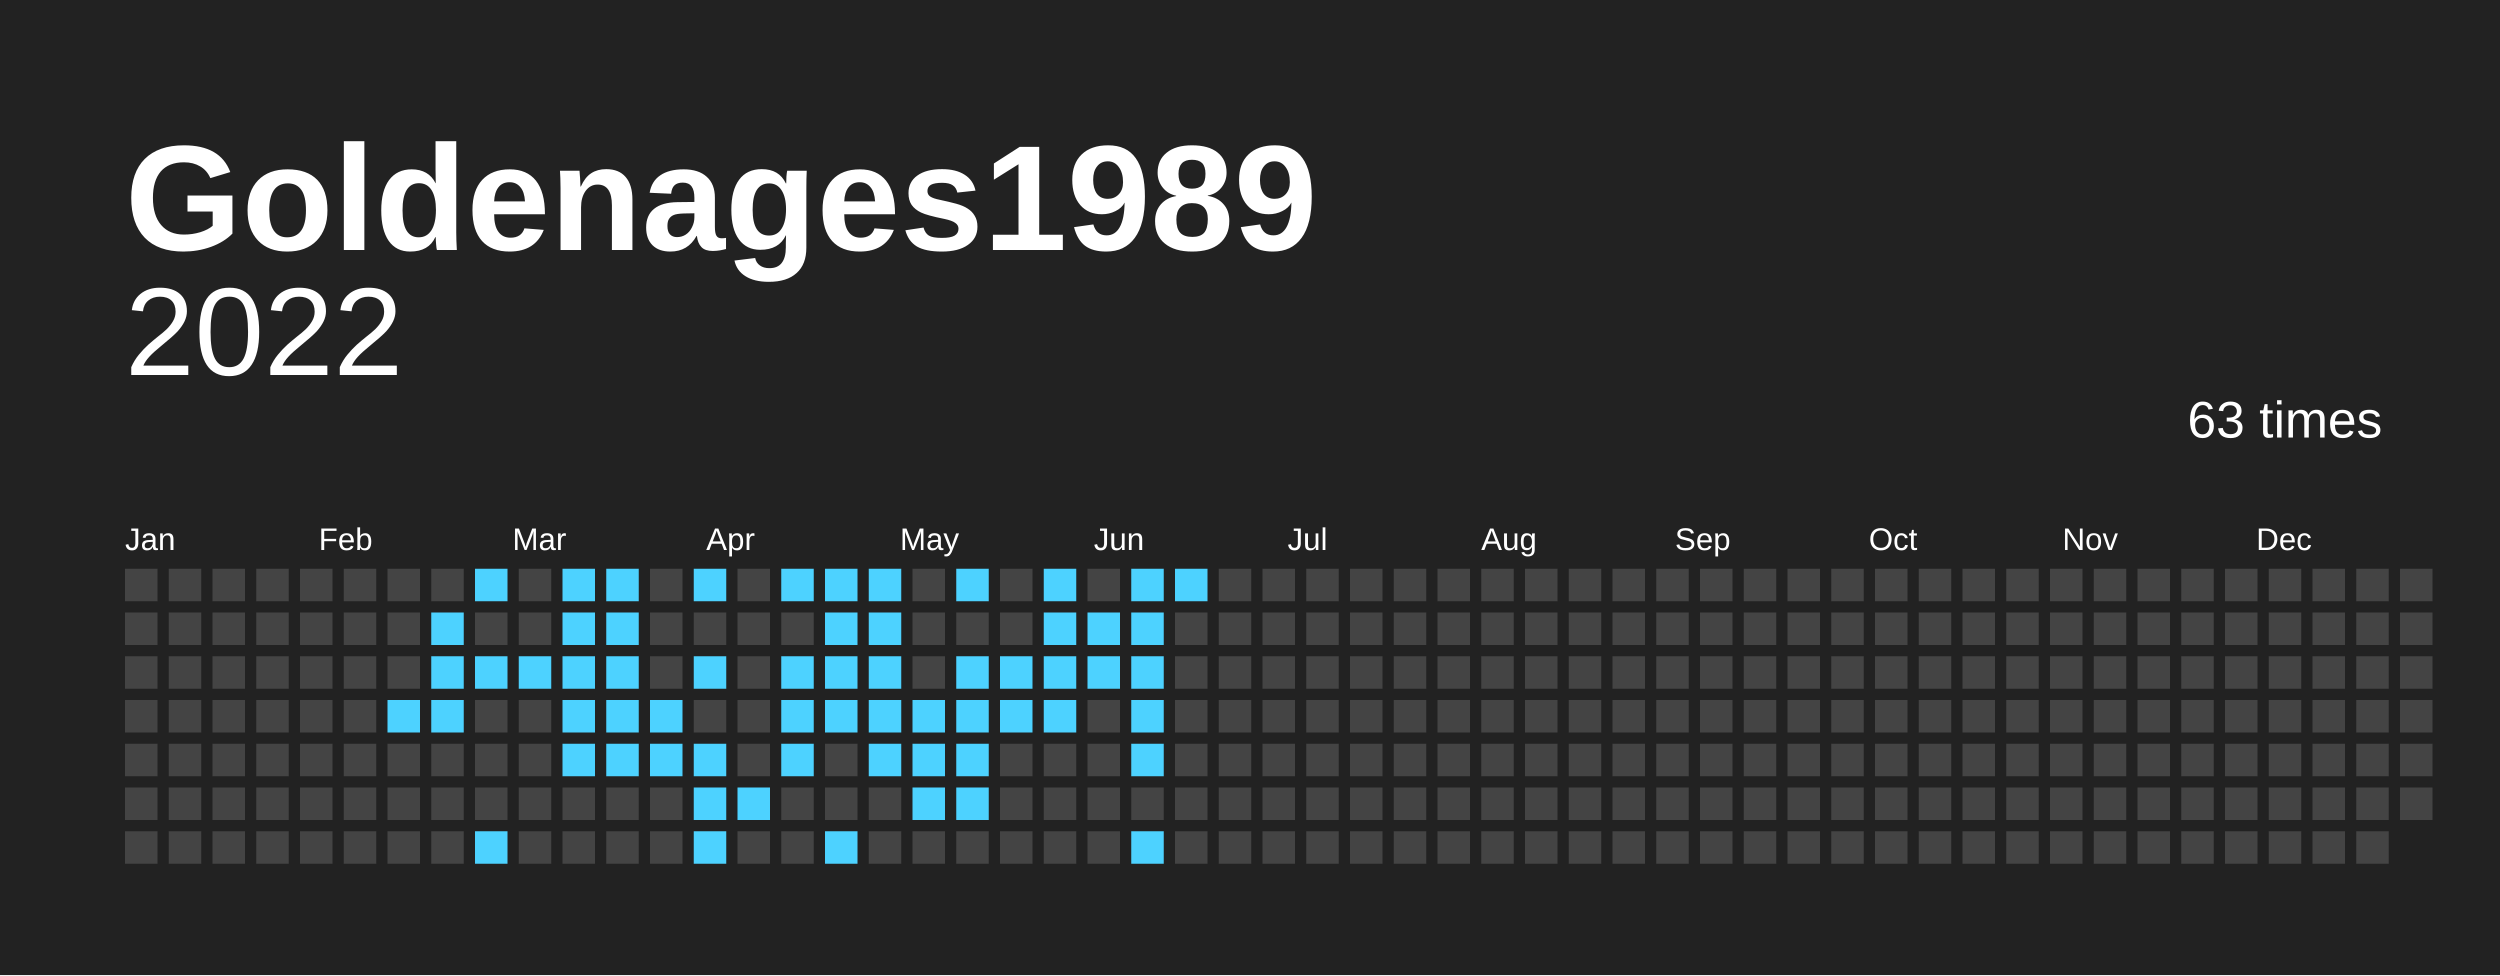
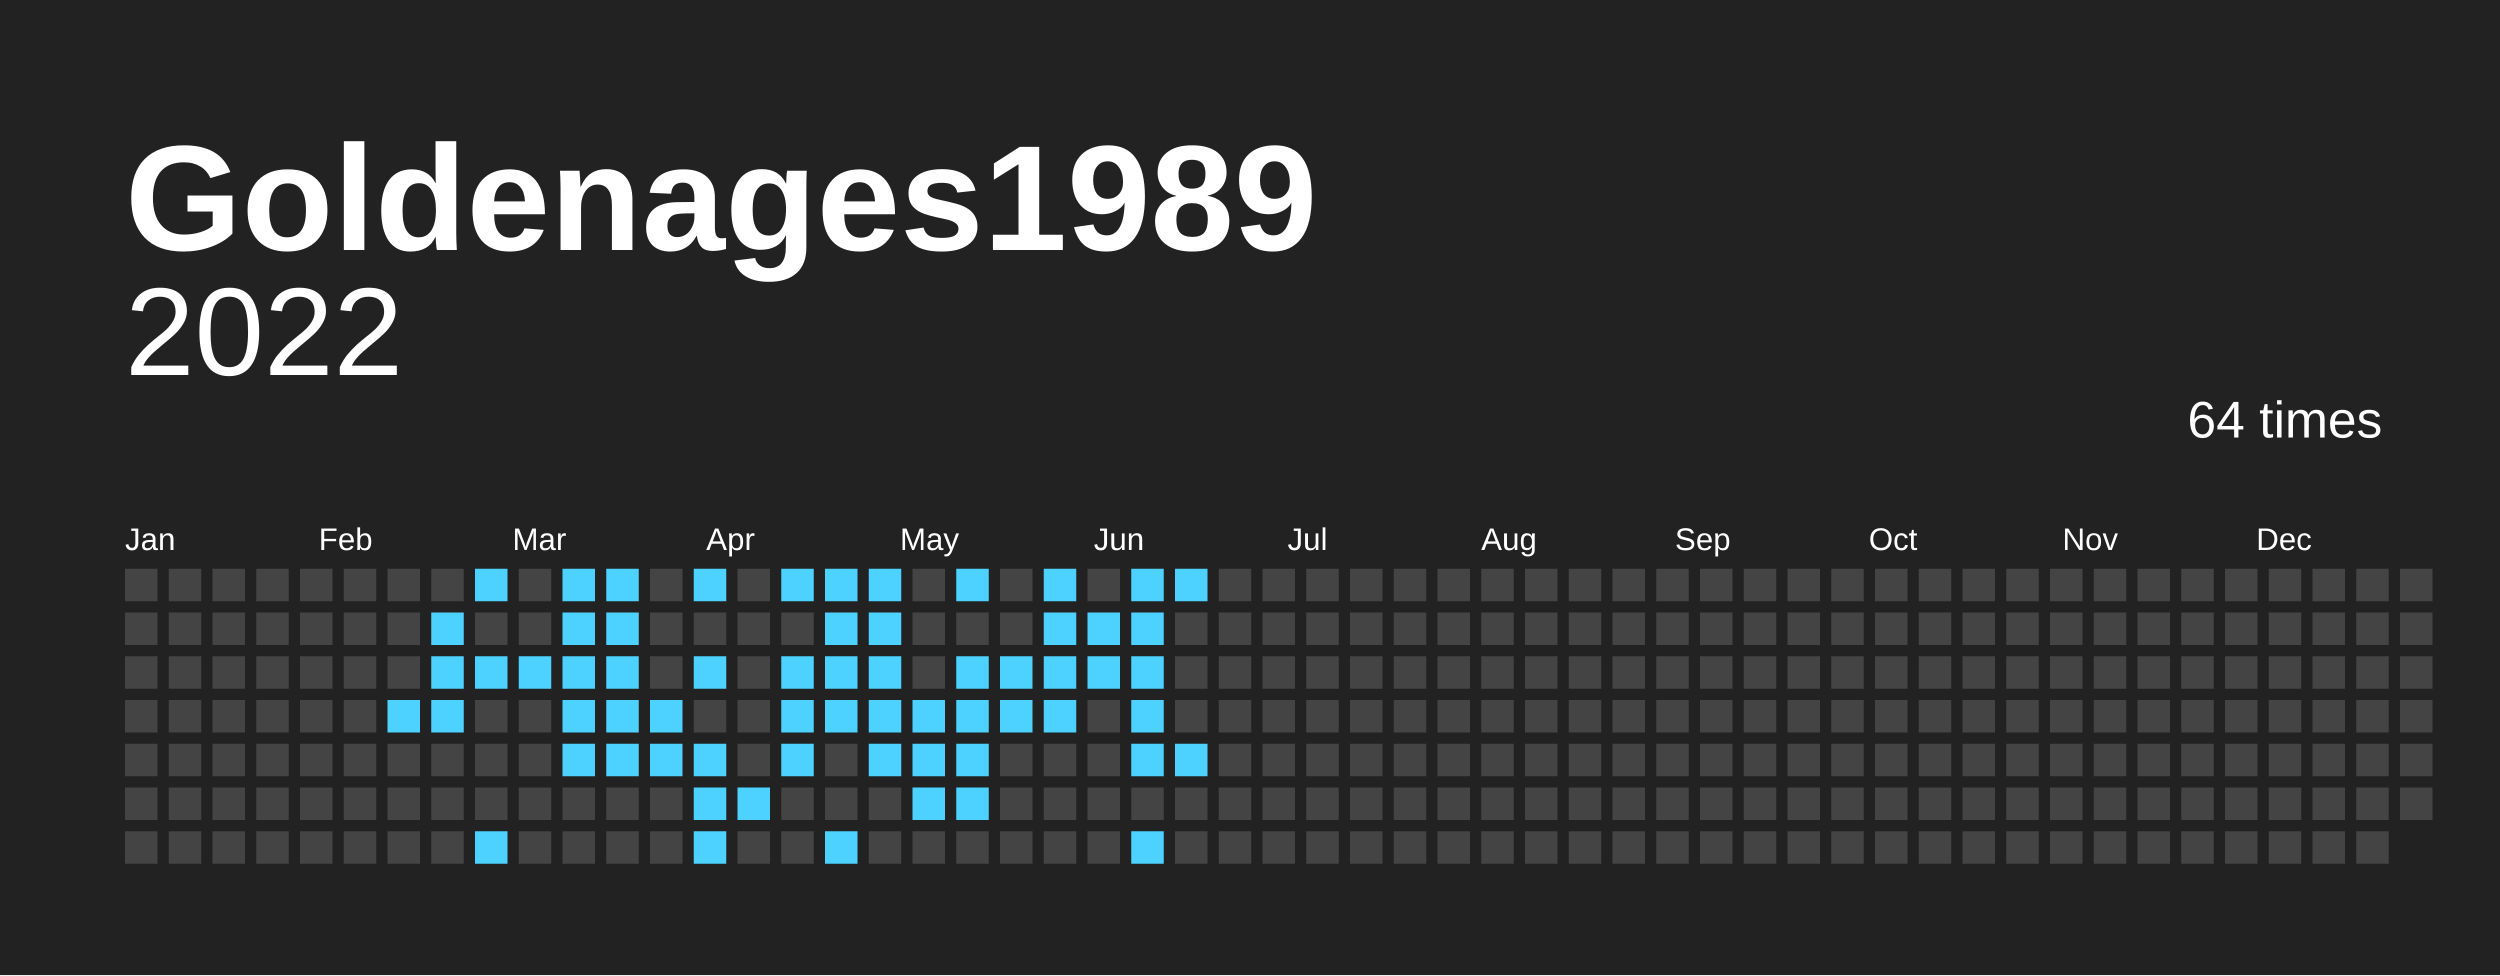
<svg xmlns="http://www.w3.org/2000/svg" baseProfile="full" height="78mm" version="1.1" viewBox="0,0,200,78" width="200mm">
  <defs />
  <rect fill="#222222" height="78" width="200" x="0" y="0" />
  <text fill="#FFFFFF" style="font-size:12px; font-family:Arial; font-weight:bold;" x="10" y="20">Goldenages1989</text>
  <text alignment-baseline="hanging" fill="#FFFFFF" style="font-size:10.0px; font-family:Arial;" x="10" y="30">2022</text>
-   <text alignment-baseline="hanging" fill="#FFFFFF" style="font-size:4.125px; font-family:Arial;" x="175" y="35">63 times</text>
+   <text alignment-baseline="hanging" fill="#FFFFFF" style="font-size:4.125px; font-family:Arial;" x="175" y="35">64 times</text>
  <text fill="#FFFFFF" style="font-size:2.5px; font-family:Arial" x="10.0" y="44">Jan</text>
  <text fill="#FFFFFF" style="font-size:2.5px; font-family:Arial" x="25.5" y="44">Feb</text>
  <text fill="#FFFFFF" style="font-size:2.5px; font-family:Arial" x="41.0" y="44">Mar</text>
  <text fill="#FFFFFF" style="font-size:2.5px; font-family:Arial" x="56.5" y="44">Apr</text>
  <text fill="#FFFFFF" style="font-size:2.5px; font-family:Arial" x="72.0" y="44">May</text>
  <text fill="#FFFFFF" style="font-size:2.5px; font-family:Arial" x="87.5" y="44">Jun</text>
  <text fill="#FFFFFF" style="font-size:2.5px; font-family:Arial" x="103.0" y="44">Jul</text>
  <text fill="#FFFFFF" style="font-size:2.5px; font-family:Arial" x="118.5" y="44">Aug</text>
  <text fill="#FFFFFF" style="font-size:2.5px; font-family:Arial" x="134.0" y="44">Sep</text>
  <text fill="#FFFFFF" style="font-size:2.5px; font-family:Arial" x="149.5" y="44">Oct</text>
  <text fill="#FFFFFF" style="font-size:2.5px; font-family:Arial" x="165.0" y="44">Nov</text>
  <text fill="#FFFFFF" style="font-size:2.5px; font-family:Arial" x="180.5" y="44">Dec</text>
  <rect fill="#444444" height="2.6" width="2.6" x="10.0" y="45.5" />
  <rect fill="#444444" height="2.6" width="2.6" x="10.0" y="49.0" />
  <rect fill="#444444" height="2.6" width="2.6" x="10.0" y="52.5" />
  <rect fill="#444444" height="2.6" width="2.6" x="10.0" y="56.0" />
  <rect fill="#444444" height="2.6" width="2.6" x="10.0" y="59.5" />
  <rect fill="#444444" height="2.6" width="2.6" x="10.0" y="63.0" />
  <rect fill="#444444" height="2.6" width="2.6" x="10.0" y="66.5" />
  <rect fill="#444444" height="2.6" width="2.6" x="13.5" y="45.5" />
  <rect fill="#444444" height="2.6" width="2.6" x="13.5" y="49.0" />
  <rect fill="#444444" height="2.6" width="2.6" x="13.5" y="52.5" />
  <rect fill="#444444" height="2.6" width="2.6" x="13.5" y="56.0" />
  <rect fill="#444444" height="2.6" width="2.6" x="13.5" y="59.5" />
  <rect fill="#444444" height="2.6" width="2.6" x="13.5" y="63.0" />
  <rect fill="#444444" height="2.6" width="2.6" x="13.5" y="66.5" />
  <rect fill="#444444" height="2.6" width="2.6" x="17.0" y="45.5" />
  <rect fill="#444444" height="2.6" width="2.6" x="17.0" y="49.0" />
  <rect fill="#444444" height="2.6" width="2.6" x="17.0" y="52.5" />
  <rect fill="#444444" height="2.6" width="2.6" x="17.0" y="56.0" />
  <rect fill="#444444" height="2.6" width="2.6" x="17.0" y="59.5" />
  <rect fill="#444444" height="2.6" width="2.6" x="17.0" y="63.0" />
  <rect fill="#444444" height="2.6" width="2.6" x="17.0" y="66.5" />
  <rect fill="#444444" height="2.6" width="2.6" x="20.5" y="45.5" />
  <rect fill="#444444" height="2.6" width="2.6" x="20.5" y="49.0" />
  <rect fill="#444444" height="2.6" width="2.6" x="20.5" y="52.5" />
  <rect fill="#444444" height="2.6" width="2.6" x="20.5" y="56.0" />
  <rect fill="#444444" height="2.6" width="2.6" x="20.5" y="59.5" />
  <rect fill="#444444" height="2.6" width="2.6" x="20.5" y="63.0" />
  <rect fill="#444444" height="2.6" width="2.6" x="20.5" y="66.5" />
  <rect fill="#444444" height="2.6" width="2.6" x="24.0" y="45.5" />
  <rect fill="#444444" height="2.6" width="2.6" x="24.0" y="49.0" />
  <rect fill="#444444" height="2.6" width="2.6" x="24.0" y="52.5" />
  <rect fill="#444444" height="2.6" width="2.6" x="24.0" y="56.0" />
  <rect fill="#444444" height="2.6" width="2.6" x="24.0" y="59.5" />
  <rect fill="#444444" height="2.6" width="2.6" x="24.0" y="63.0" />
  <rect fill="#444444" height="2.6" width="2.6" x="24.0" y="66.5" />
  <rect fill="#444444" height="2.6" width="2.6" x="27.5" y="45.5" />
  <rect fill="#444444" height="2.6" width="2.6" x="27.5" y="49.0" />
  <rect fill="#444444" height="2.6" width="2.6" x="27.5" y="52.5" />
  <rect fill="#444444" height="2.6" width="2.6" x="27.5" y="56.0" />
  <rect fill="#444444" height="2.6" width="2.6" x="27.5" y="59.5" />
  <rect fill="#444444" height="2.6" width="2.6" x="27.5" y="63.0" />
  <rect fill="#444444" height="2.6" width="2.6" x="27.5" y="66.5" />
  <rect fill="#444444" height="2.6" width="2.6" x="31.0" y="45.5" />
  <rect fill="#444444" height="2.6" width="2.6" x="31.0" y="49.0" />
  <rect fill="#444444" height="2.6" width="2.6" x="31.0" y="52.5" />
  <rect fill="#4DD2FF" height="2.6" width="2.6" x="31.0" y="56.0" />
  <rect fill="#444444" height="2.6" width="2.6" x="31.0" y="59.5" />
  <rect fill="#444444" height="2.6" width="2.6" x="31.0" y="63.0" />
  <rect fill="#444444" height="2.6" width="2.6" x="31.0" y="66.5" />
  <rect fill="#444444" height="2.6" width="2.6" x="34.5" y="45.5" />
  <rect fill="#4DD2FF" height="2.6" width="2.6" x="34.5" y="49.0" />
  <rect fill="#4DD2FF" height="2.6" width="2.6" x="34.5" y="52.5" />
  <rect fill="#4DD2FF" height="2.6" width="2.6" x="34.5" y="56.0" />
  <rect fill="#444444" height="2.6" width="2.6" x="34.5" y="59.5" />
  <rect fill="#444444" height="2.6" width="2.6" x="34.5" y="63.0" />
  <rect fill="#444444" height="2.6" width="2.6" x="34.5" y="66.5" />
  <rect fill="#4DD2FF" height="2.6" width="2.6" x="38.0" y="45.5" />
  <rect fill="#444444" height="2.6" width="2.6" x="38.0" y="49.0" />
  <rect fill="#4DD2FF" height="2.6" width="2.6" x="38.0" y="52.5" />
  <rect fill="#444444" height="2.6" width="2.6" x="38.0" y="56.0" />
  <rect fill="#444444" height="2.6" width="2.6" x="38.0" y="59.5" />
  <rect fill="#444444" height="2.6" width="2.6" x="38.0" y="63.0" />
  <rect fill="#4DD2FF" height="2.6" width="2.6" x="38.0" y="66.5" />
  <rect fill="#444444" height="2.6" width="2.6" x="41.5" y="45.5" />
  <rect fill="#444444" height="2.6" width="2.6" x="41.5" y="49.0" />
  <rect fill="#4DD2FF" height="2.6" width="2.6" x="41.5" y="52.5" />
  <rect fill="#444444" height="2.6" width="2.6" x="41.5" y="56.0" />
  <rect fill="#444444" height="2.6" width="2.6" x="41.5" y="59.5" />
  <rect fill="#444444" height="2.6" width="2.6" x="41.5" y="63.0" />
  <rect fill="#444444" height="2.6" width="2.6" x="41.5" y="66.5" />
  <rect fill="#4DD2FF" height="2.6" width="2.6" x="45.0" y="45.5" />
  <rect fill="#4DD2FF" height="2.6" width="2.6" x="45.0" y="49.0" />
  <rect fill="#4DD2FF" height="2.6" width="2.6" x="45.0" y="52.5" />
  <rect fill="#4DD2FF" height="2.6" width="2.6" x="45.0" y="56.0" />
  <rect fill="#4DD2FF" height="2.6" width="2.6" x="45.0" y="59.5" />
  <rect fill="#444444" height="2.6" width="2.6" x="45.0" y="63.0" />
  <rect fill="#444444" height="2.6" width="2.6" x="45.0" y="66.5" />
  <rect fill="#4DD2FF" height="2.6" width="2.6" x="48.5" y="45.5" />
  <rect fill="#4DD2FF" height="2.6" width="2.6" x="48.5" y="49.0" />
  <rect fill="#4DD2FF" height="2.6" width="2.6" x="48.5" y="52.5" />
  <rect fill="#4DD2FF" height="2.6" width="2.6" x="48.5" y="56.0" />
  <rect fill="#4DD2FF" height="2.6" width="2.6" x="48.5" y="59.5" />
  <rect fill="#444444" height="2.6" width="2.6" x="48.5" y="63.0" />
  <rect fill="#444444" height="2.6" width="2.6" x="48.5" y="66.5" />
  <rect fill="#444444" height="2.6" width="2.6" x="52.0" y="45.5" />
  <rect fill="#444444" height="2.6" width="2.6" x="52.0" y="49.0" />
  <rect fill="#444444" height="2.6" width="2.6" x="52.0" y="52.5" />
  <rect fill="#4DD2FF" height="2.6" width="2.6" x="52.0" y="56.0" />
  <rect fill="#4DD2FF" height="2.6" width="2.6" x="52.0" y="59.5" />
  <rect fill="#444444" height="2.6" width="2.6" x="52.0" y="63.0" />
  <rect fill="#444444" height="2.6" width="2.6" x="52.0" y="66.5" />
  <rect fill="#4DD2FF" height="2.6" width="2.6" x="55.5" y="45.5" />
  <rect fill="#444444" height="2.6" width="2.6" x="55.5" y="49.0" />
  <rect fill="#4DD2FF" height="2.6" width="2.6" x="55.5" y="52.5" />
  <rect fill="#444444" height="2.6" width="2.6" x="55.5" y="56.0" />
  <rect fill="#4DD2FF" height="2.6" width="2.6" x="55.5" y="59.5" />
  <rect fill="#4DD2FF" height="2.6" width="2.6" x="55.5" y="63.0" />
  <rect fill="#4DD2FF" height="2.6" width="2.6" x="55.5" y="66.5" />
  <rect fill="#444444" height="2.6" width="2.6" x="59.0" y="45.5" />
  <rect fill="#444444" height="2.6" width="2.6" x="59.0" y="49.0" />
  <rect fill="#444444" height="2.6" width="2.6" x="59.0" y="52.5" />
  <rect fill="#444444" height="2.6" width="2.6" x="59.0" y="56.0" />
  <rect fill="#444444" height="2.6" width="2.6" x="59.0" y="59.5" />
  <rect fill="#4DD2FF" height="2.6" width="2.6" x="59.0" y="63.0" />
  <rect fill="#444444" height="2.6" width="2.6" x="59.0" y="66.5" />
  <rect fill="#4DD2FF" height="2.6" width="2.6" x="62.5" y="45.5" />
  <rect fill="#444444" height="2.6" width="2.6" x="62.5" y="49.0" />
  <rect fill="#4DD2FF" height="2.6" width="2.6" x="62.5" y="52.5" />
  <rect fill="#4DD2FF" height="2.6" width="2.6" x="62.5" y="56.0" />
  <rect fill="#4DD2FF" height="2.6" width="2.6" x="62.5" y="59.5" />
  <rect fill="#444444" height="2.6" width="2.6" x="62.5" y="63.0" />
  <rect fill="#444444" height="2.6" width="2.6" x="62.5" y="66.5" />
  <rect fill="#4DD2FF" height="2.6" width="2.6" x="66.0" y="45.5" />
  <rect fill="#4DD2FF" height="2.6" width="2.6" x="66.0" y="49.0" />
  <rect fill="#4DD2FF" height="2.6" width="2.6" x="66.0" y="52.5" />
  <rect fill="#4DD2FF" height="2.6" width="2.6" x="66.0" y="56.0" />
  <rect fill="#444444" height="2.6" width="2.6" x="66.0" y="59.5" />
  <rect fill="#444444" height="2.6" width="2.6" x="66.0" y="63.0" />
  <rect fill="#4DD2FF" height="2.6" width="2.6" x="66.0" y="66.5" />
  <rect fill="#4DD2FF" height="2.6" width="2.6" x="69.5" y="45.5" />
  <rect fill="#4DD2FF" height="2.6" width="2.6" x="69.5" y="49.0" />
  <rect fill="#4DD2FF" height="2.6" width="2.6" x="69.5" y="52.5" />
  <rect fill="#4DD2FF" height="2.6" width="2.6" x="69.5" y="56.0" />
  <rect fill="#4DD2FF" height="2.6" width="2.6" x="69.5" y="59.5" />
  <rect fill="#444444" height="2.6" width="2.6" x="69.5" y="63.0" />
  <rect fill="#444444" height="2.6" width="2.6" x="69.5" y="66.5" />
  <rect fill="#444444" height="2.6" width="2.6" x="73.0" y="45.5" />
  <rect fill="#444444" height="2.6" width="2.6" x="73.0" y="49.0" />
  <rect fill="#444444" height="2.6" width="2.6" x="73.0" y="52.5" />
  <rect fill="#4DD2FF" height="2.6" width="2.6" x="73.0" y="56.0" />
  <rect fill="#4DD2FF" height="2.6" width="2.6" x="73.0" y="59.5" />
  <rect fill="#4DD2FF" height="2.6" width="2.6" x="73.0" y="63.0" />
  <rect fill="#444444" height="2.6" width="2.6" x="73.0" y="66.5" />
  <rect fill="#4DD2FF" height="2.6" width="2.6" x="76.5" y="45.5" />
  <rect fill="#444444" height="2.6" width="2.6" x="76.5" y="49.0" />
  <rect fill="#4DD2FF" height="2.6" width="2.6" x="76.5" y="52.5" />
  <rect fill="#4DD2FF" height="2.6" width="2.6" x="76.5" y="56.0" />
  <rect fill="#4DD2FF" height="2.6" width="2.6" x="76.5" y="59.5" />
  <rect fill="#4DD2FF" height="2.6" width="2.6" x="76.5" y="63.0" />
  <rect fill="#444444" height="2.6" width="2.6" x="76.5" y="66.5" />
  <rect fill="#444444" height="2.6" width="2.6" x="80.0" y="45.5" />
  <rect fill="#444444" height="2.6" width="2.6" x="80.0" y="49.0" />
  <rect fill="#4DD2FF" height="2.6" width="2.6" x="80.0" y="52.5" />
  <rect fill="#4DD2FF" height="2.6" width="2.6" x="80.0" y="56.0" />
  <rect fill="#444444" height="2.6" width="2.6" x="80.0" y="59.5" />
  <rect fill="#444444" height="2.6" width="2.6" x="80.0" y="63.0" />
  <rect fill="#444444" height="2.6" width="2.6" x="80.0" y="66.5" />
  <rect fill="#4DD2FF" height="2.6" width="2.6" x="83.5" y="45.5" />
  <rect fill="#4DD2FF" height="2.6" width="2.6" x="83.5" y="49.0" />
  <rect fill="#4DD2FF" height="2.6" width="2.6" x="83.5" y="52.5" />
  <rect fill="#4DD2FF" height="2.6" width="2.6" x="83.5" y="56.0" />
  <rect fill="#444444" height="2.6" width="2.6" x="83.5" y="59.5" />
  <rect fill="#444444" height="2.6" width="2.6" x="83.5" y="63.0" />
  <rect fill="#444444" height="2.6" width="2.6" x="83.5" y="66.5" />
  <rect fill="#444444" height="2.6" width="2.6" x="87.0" y="45.5" />
  <rect fill="#4DD2FF" height="2.6" width="2.6" x="87.0" y="49.0" />
  <rect fill="#4DD2FF" height="2.6" width="2.6" x="87.0" y="52.5" />
  <rect fill="#444444" height="2.6" width="2.6" x="87.0" y="56.0" />
  <rect fill="#444444" height="2.6" width="2.6" x="87.0" y="59.5" />
  <rect fill="#444444" height="2.6" width="2.6" x="87.0" y="63.0" />
  <rect fill="#444444" height="2.6" width="2.6" x="87.0" y="66.5" />
  <rect fill="#4DD2FF" height="2.6" width="2.6" x="90.5" y="45.5" />
  <rect fill="#4DD2FF" height="2.6" width="2.6" x="90.5" y="49.0" />
  <rect fill="#4DD2FF" height="2.6" width="2.6" x="90.5" y="52.5" />
  <rect fill="#4DD2FF" height="2.6" width="2.6" x="90.5" y="56.0" />
  <rect fill="#4DD2FF" height="2.6" width="2.6" x="90.5" y="59.5" />
  <rect fill="#444444" height="2.6" width="2.6" x="90.5" y="63.0" />
  <rect fill="#4DD2FF" height="2.6" width="2.6" x="90.5" y="66.5" />
  <rect fill="#4DD2FF" height="2.6" width="2.6" x="94.0" y="45.5" />
  <rect fill="#444444" height="2.6" width="2.6" x="94.0" y="49.0" />
  <rect fill="#444444" height="2.6" width="2.6" x="94.0" y="52.5" />
  <rect fill="#444444" height="2.6" width="2.6" x="94.0" y="56.0" />
-   <rect fill="#444444" height="2.6" width="2.6" x="94.0" y="59.5" />
+   <rect fill="#4DD2FF" height="2.6" width="2.6" x="94.0" y="59.5" />
  <rect fill="#444444" height="2.6" width="2.6" x="94.0" y="63.0" />
  <rect fill="#444444" height="2.6" width="2.6" x="94.0" y="66.5" />
  <rect fill="#444444" height="2.6" width="2.6" x="97.5" y="45.5" />
  <rect fill="#444444" height="2.6" width="2.6" x="97.5" y="49.0" />
  <rect fill="#444444" height="2.6" width="2.6" x="97.5" y="52.5" />
  <rect fill="#444444" height="2.6" width="2.6" x="97.5" y="56.0" />
  <rect fill="#444444" height="2.6" width="2.6" x="97.5" y="59.5" />
  <rect fill="#444444" height="2.6" width="2.6" x="97.5" y="63.0" />
  <rect fill="#444444" height="2.6" width="2.6" x="97.5" y="66.5" />
  <rect fill="#444444" height="2.6" width="2.6" x="101.0" y="45.5" />
  <rect fill="#444444" height="2.6" width="2.6" x="101.0" y="49.0" />
  <rect fill="#444444" height="2.6" width="2.6" x="101.0" y="52.5" />
  <rect fill="#444444" height="2.6" width="2.6" x="101.0" y="56.0" />
  <rect fill="#444444" height="2.6" width="2.6" x="101.0" y="59.5" />
  <rect fill="#444444" height="2.6" width="2.6" x="101.0" y="63.0" />
  <rect fill="#444444" height="2.6" width="2.6" x="101.0" y="66.5" />
  <rect fill="#444444" height="2.6" width="2.6" x="104.5" y="45.5" />
  <rect fill="#444444" height="2.6" width="2.6" x="104.5" y="49.0" />
  <rect fill="#444444" height="2.6" width="2.6" x="104.5" y="52.5" />
  <rect fill="#444444" height="2.6" width="2.6" x="104.5" y="56.0" />
  <rect fill="#444444" height="2.6" width="2.6" x="104.5" y="59.5" />
  <rect fill="#444444" height="2.6" width="2.6" x="104.5" y="63.0" />
  <rect fill="#444444" height="2.6" width="2.6" x="104.5" y="66.5" />
  <rect fill="#444444" height="2.6" width="2.6" x="108.0" y="45.5" />
  <rect fill="#444444" height="2.6" width="2.6" x="108.0" y="49.0" />
  <rect fill="#444444" height="2.6" width="2.6" x="108.0" y="52.5" />
  <rect fill="#444444" height="2.6" width="2.6" x="108.0" y="56.0" />
  <rect fill="#444444" height="2.6" width="2.6" x="108.0" y="59.5" />
  <rect fill="#444444" height="2.6" width="2.6" x="108.0" y="63.0" />
  <rect fill="#444444" height="2.6" width="2.6" x="108.0" y="66.5" />
  <rect fill="#444444" height="2.6" width="2.6" x="111.5" y="45.5" />
  <rect fill="#444444" height="2.6" width="2.6" x="111.5" y="49.0" />
  <rect fill="#444444" height="2.6" width="2.6" x="111.5" y="52.5" />
  <rect fill="#444444" height="2.6" width="2.6" x="111.5" y="56.0" />
  <rect fill="#444444" height="2.6" width="2.6" x="111.5" y="59.5" />
  <rect fill="#444444" height="2.6" width="2.6" x="111.5" y="63.0" />
  <rect fill="#444444" height="2.6" width="2.6" x="111.5" y="66.5" />
  <rect fill="#444444" height="2.6" width="2.6" x="115.0" y="45.5" />
  <rect fill="#444444" height="2.6" width="2.6" x="115.0" y="49.0" />
  <rect fill="#444444" height="2.6" width="2.6" x="115.0" y="52.5" />
  <rect fill="#444444" height="2.6" width="2.6" x="115.0" y="56.0" />
  <rect fill="#444444" height="2.6" width="2.6" x="115.0" y="59.5" />
  <rect fill="#444444" height="2.6" width="2.6" x="115.0" y="63.0" />
  <rect fill="#444444" height="2.6" width="2.6" x="115.0" y="66.5" />
  <rect fill="#444444" height="2.6" width="2.6" x="118.5" y="45.5" />
  <rect fill="#444444" height="2.6" width="2.6" x="118.5" y="49.0" />
  <rect fill="#444444" height="2.6" width="2.6" x="118.5" y="52.5" />
  <rect fill="#444444" height="2.6" width="2.6" x="118.5" y="56.0" />
  <rect fill="#444444" height="2.6" width="2.6" x="118.5" y="59.5" />
  <rect fill="#444444" height="2.6" width="2.6" x="118.5" y="63.0" />
  <rect fill="#444444" height="2.6" width="2.6" x="118.5" y="66.5" />
  <rect fill="#444444" height="2.6" width="2.6" x="122.0" y="45.5" />
  <rect fill="#444444" height="2.6" width="2.6" x="122.0" y="49.0" />
  <rect fill="#444444" height="2.6" width="2.6" x="122.0" y="52.5" />
  <rect fill="#444444" height="2.6" width="2.6" x="122.0" y="56.0" />
  <rect fill="#444444" height="2.6" width="2.6" x="122.0" y="59.5" />
  <rect fill="#444444" height="2.6" width="2.6" x="122.0" y="63.0" />
  <rect fill="#444444" height="2.6" width="2.6" x="122.0" y="66.5" />
  <rect fill="#444444" height="2.6" width="2.6" x="125.5" y="45.5" />
  <rect fill="#444444" height="2.6" width="2.6" x="125.5" y="49.0" />
  <rect fill="#444444" height="2.6" width="2.6" x="125.5" y="52.5" />
  <rect fill="#444444" height="2.6" width="2.6" x="125.5" y="56.0" />
  <rect fill="#444444" height="2.6" width="2.6" x="125.5" y="59.5" />
  <rect fill="#444444" height="2.6" width="2.6" x="125.5" y="63.0" />
  <rect fill="#444444" height="2.6" width="2.6" x="125.5" y="66.5" />
  <rect fill="#444444" height="2.6" width="2.6" x="129.0" y="45.5" />
  <rect fill="#444444" height="2.6" width="2.6" x="129.0" y="49.0" />
  <rect fill="#444444" height="2.6" width="2.6" x="129.0" y="52.5" />
  <rect fill="#444444" height="2.6" width="2.6" x="129.0" y="56.0" />
  <rect fill="#444444" height="2.6" width="2.6" x="129.0" y="59.5" />
  <rect fill="#444444" height="2.6" width="2.6" x="129.0" y="63.0" />
  <rect fill="#444444" height="2.6" width="2.6" x="129.0" y="66.5" />
  <rect fill="#444444" height="2.6" width="2.6" x="132.5" y="45.5" />
  <rect fill="#444444" height="2.6" width="2.6" x="132.5" y="49.0" />
  <rect fill="#444444" height="2.6" width="2.6" x="132.5" y="52.5" />
  <rect fill="#444444" height="2.6" width="2.6" x="132.5" y="56.0" />
  <rect fill="#444444" height="2.6" width="2.6" x="132.5" y="59.5" />
  <rect fill="#444444" height="2.6" width="2.6" x="132.5" y="63.0" />
  <rect fill="#444444" height="2.6" width="2.6" x="132.5" y="66.5" />
  <rect fill="#444444" height="2.6" width="2.6" x="136.0" y="45.5" />
  <rect fill="#444444" height="2.6" width="2.6" x="136.0" y="49.0" />
  <rect fill="#444444" height="2.6" width="2.6" x="136.0" y="52.5" />
  <rect fill="#444444" height="2.6" width="2.6" x="136.0" y="56.0" />
  <rect fill="#444444" height="2.6" width="2.6" x="136.0" y="59.5" />
  <rect fill="#444444" height="2.6" width="2.6" x="136.0" y="63.0" />
  <rect fill="#444444" height="2.6" width="2.6" x="136.0" y="66.5" />
  <rect fill="#444444" height="2.6" width="2.6" x="139.5" y="45.5" />
  <rect fill="#444444" height="2.6" width="2.6" x="139.5" y="49.0" />
  <rect fill="#444444" height="2.6" width="2.6" x="139.5" y="52.5" />
  <rect fill="#444444" height="2.6" width="2.6" x="139.5" y="56.0" />
  <rect fill="#444444" height="2.6" width="2.6" x="139.5" y="59.5" />
  <rect fill="#444444" height="2.6" width="2.6" x="139.5" y="63.0" />
  <rect fill="#444444" height="2.6" width="2.6" x="139.5" y="66.5" />
  <rect fill="#444444" height="2.6" width="2.6" x="143.0" y="45.5" />
  <rect fill="#444444" height="2.6" width="2.6" x="143.0" y="49.0" />
  <rect fill="#444444" height="2.6" width="2.6" x="143.0" y="52.5" />
  <rect fill="#444444" height="2.6" width="2.6" x="143.0" y="56.0" />
  <rect fill="#444444" height="2.6" width="2.6" x="143.0" y="59.5" />
  <rect fill="#444444" height="2.6" width="2.6" x="143.0" y="63.0" />
  <rect fill="#444444" height="2.6" width="2.6" x="143.0" y="66.5" />
  <rect fill="#444444" height="2.6" width="2.6" x="146.5" y="45.5" />
  <rect fill="#444444" height="2.6" width="2.6" x="146.5" y="49.0" />
  <rect fill="#444444" height="2.6" width="2.6" x="146.5" y="52.5" />
  <rect fill="#444444" height="2.6" width="2.6" x="146.5" y="56.0" />
  <rect fill="#444444" height="2.6" width="2.6" x="146.5" y="59.5" />
  <rect fill="#444444" height="2.6" width="2.6" x="146.5" y="63.0" />
  <rect fill="#444444" height="2.6" width="2.6" x="146.5" y="66.5" />
  <rect fill="#444444" height="2.6" width="2.6" x="150.0" y="45.5" />
  <rect fill="#444444" height="2.6" width="2.6" x="150.0" y="49.0" />
  <rect fill="#444444" height="2.6" width="2.6" x="150.0" y="52.5" />
  <rect fill="#444444" height="2.6" width="2.6" x="150.0" y="56.0" />
  <rect fill="#444444" height="2.6" width="2.6" x="150.0" y="59.5" />
  <rect fill="#444444" height="2.6" width="2.6" x="150.0" y="63.0" />
  <rect fill="#444444" height="2.6" width="2.6" x="150.0" y="66.5" />
  <rect fill="#444444" height="2.6" width="2.6" x="153.5" y="45.5" />
  <rect fill="#444444" height="2.6" width="2.6" x="153.5" y="49.0" />
  <rect fill="#444444" height="2.6" width="2.6" x="153.5" y="52.5" />
  <rect fill="#444444" height="2.6" width="2.6" x="153.5" y="56.0" />
  <rect fill="#444444" height="2.6" width="2.6" x="153.5" y="59.5" />
  <rect fill="#444444" height="2.6" width="2.6" x="153.5" y="63.0" />
  <rect fill="#444444" height="2.6" width="2.6" x="153.5" y="66.5" />
  <rect fill="#444444" height="2.6" width="2.6" x="157.0" y="45.5" />
  <rect fill="#444444" height="2.6" width="2.6" x="157.0" y="49.0" />
  <rect fill="#444444" height="2.6" width="2.6" x="157.0" y="52.5" />
  <rect fill="#444444" height="2.6" width="2.6" x="157.0" y="56.0" />
  <rect fill="#444444" height="2.6" width="2.6" x="157.0" y="59.5" />
  <rect fill="#444444" height="2.6" width="2.6" x="157.0" y="63.0" />
  <rect fill="#444444" height="2.6" width="2.6" x="157.0" y="66.5" />
  <rect fill="#444444" height="2.6" width="2.6" x="160.5" y="45.5" />
  <rect fill="#444444" height="2.6" width="2.6" x="160.5" y="49.0" />
  <rect fill="#444444" height="2.6" width="2.6" x="160.5" y="52.5" />
  <rect fill="#444444" height="2.6" width="2.6" x="160.5" y="56.0" />
  <rect fill="#444444" height="2.6" width="2.6" x="160.5" y="59.5" />
  <rect fill="#444444" height="2.6" width="2.6" x="160.5" y="63.0" />
  <rect fill="#444444" height="2.6" width="2.6" x="160.5" y="66.5" />
  <rect fill="#444444" height="2.6" width="2.6" x="164.0" y="45.5" />
  <rect fill="#444444" height="2.6" width="2.6" x="164.0" y="49.0" />
  <rect fill="#444444" height="2.6" width="2.6" x="164.0" y="52.5" />
  <rect fill="#444444" height="2.6" width="2.6" x="164.0" y="56.0" />
  <rect fill="#444444" height="2.6" width="2.6" x="164.0" y="59.5" />
  <rect fill="#444444" height="2.6" width="2.6" x="164.0" y="63.0" />
  <rect fill="#444444" height="2.6" width="2.6" x="164.0" y="66.5" />
  <rect fill="#444444" height="2.6" width="2.6" x="167.5" y="45.5" />
  <rect fill="#444444" height="2.6" width="2.6" x="167.5" y="49.0" />
  <rect fill="#444444" height="2.6" width="2.6" x="167.5" y="52.5" />
  <rect fill="#444444" height="2.6" width="2.6" x="167.5" y="56.0" />
  <rect fill="#444444" height="2.6" width="2.6" x="167.5" y="59.5" />
  <rect fill="#444444" height="2.6" width="2.6" x="167.5" y="63.0" />
  <rect fill="#444444" height="2.6" width="2.6" x="167.5" y="66.5" />
  <rect fill="#444444" height="2.6" width="2.6" x="171.0" y="45.5" />
  <rect fill="#444444" height="2.6" width="2.6" x="171.0" y="49.0" />
  <rect fill="#444444" height="2.6" width="2.6" x="171.0" y="52.5" />
  <rect fill="#444444" height="2.6" width="2.6" x="171.0" y="56.0" />
  <rect fill="#444444" height="2.6" width="2.6" x="171.0" y="59.5" />
  <rect fill="#444444" height="2.6" width="2.6" x="171.0" y="63.0" />
  <rect fill="#444444" height="2.6" width="2.6" x="171.0" y="66.5" />
  <rect fill="#444444" height="2.6" width="2.6" x="174.5" y="45.5" />
  <rect fill="#444444" height="2.6" width="2.6" x="174.5" y="49.0" />
  <rect fill="#444444" height="2.6" width="2.6" x="174.5" y="52.5" />
  <rect fill="#444444" height="2.6" width="2.6" x="174.5" y="56.0" />
  <rect fill="#444444" height="2.6" width="2.6" x="174.5" y="59.5" />
  <rect fill="#444444" height="2.6" width="2.6" x="174.5" y="63.0" />
  <rect fill="#444444" height="2.6" width="2.6" x="174.5" y="66.5" />
  <rect fill="#444444" height="2.6" width="2.6" x="178.0" y="45.5" />
  <rect fill="#444444" height="2.6" width="2.6" x="178.0" y="49.0" />
  <rect fill="#444444" height="2.6" width="2.6" x="178.0" y="52.5" />
  <rect fill="#444444" height="2.6" width="2.6" x="178.0" y="56.0" />
  <rect fill="#444444" height="2.6" width="2.6" x="178.0" y="59.5" />
  <rect fill="#444444" height="2.6" width="2.6" x="178.0" y="63.0" />
  <rect fill="#444444" height="2.6" width="2.6" x="178.0" y="66.5" />
  <rect fill="#444444" height="2.6" width="2.6" x="181.5" y="45.5" />
  <rect fill="#444444" height="2.6" width="2.6" x="181.5" y="49.0" />
  <rect fill="#444444" height="2.6" width="2.6" x="181.5" y="52.5" />
  <rect fill="#444444" height="2.6" width="2.6" x="181.5" y="56.0" />
  <rect fill="#444444" height="2.6" width="2.6" x="181.5" y="59.5" />
  <rect fill="#444444" height="2.6" width="2.6" x="181.5" y="63.0" />
  <rect fill="#444444" height="2.6" width="2.6" x="181.5" y="66.5" />
  <rect fill="#444444" height="2.6" width="2.6" x="185.0" y="45.5" />
  <rect fill="#444444" height="2.6" width="2.6" x="185.0" y="49.0" />
  <rect fill="#444444" height="2.6" width="2.6" x="185.0" y="52.5" />
  <rect fill="#444444" height="2.6" width="2.6" x="185.0" y="56.0" />
  <rect fill="#444444" height="2.6" width="2.6" x="185.0" y="59.5" />
  <rect fill="#444444" height="2.6" width="2.6" x="185.0" y="63.0" />
  <rect fill="#444444" height="2.6" width="2.6" x="185.0" y="66.5" />
  <rect fill="#444444" height="2.6" width="2.6" x="188.5" y="45.5" />
  <rect fill="#444444" height="2.6" width="2.6" x="188.5" y="49.0" />
  <rect fill="#444444" height="2.6" width="2.6" x="188.5" y="52.5" />
  <rect fill="#444444" height="2.6" width="2.6" x="188.5" y="56.0" />
  <rect fill="#444444" height="2.6" width="2.6" x="188.5" y="59.5" />
  <rect fill="#444444" height="2.6" width="2.6" x="188.5" y="63.0" />
  <rect fill="#444444" height="2.6" width="2.6" x="188.5" y="66.5" />
  <rect fill="#444444" height="2.6" width="2.6" x="192.0" y="45.5" />
  <rect fill="#444444" height="2.6" width="2.6" x="192.0" y="49.0" />
  <rect fill="#444444" height="2.6" width="2.6" x="192.0" y="52.5" />
  <rect fill="#444444" height="2.6" width="2.6" x="192.0" y="56.0" />
  <rect fill="#444444" height="2.6" width="2.6" x="192.0" y="59.5" />
  <rect fill="#444444" height="2.6" width="2.6" x="192.0" y="63.0" />
</svg>
